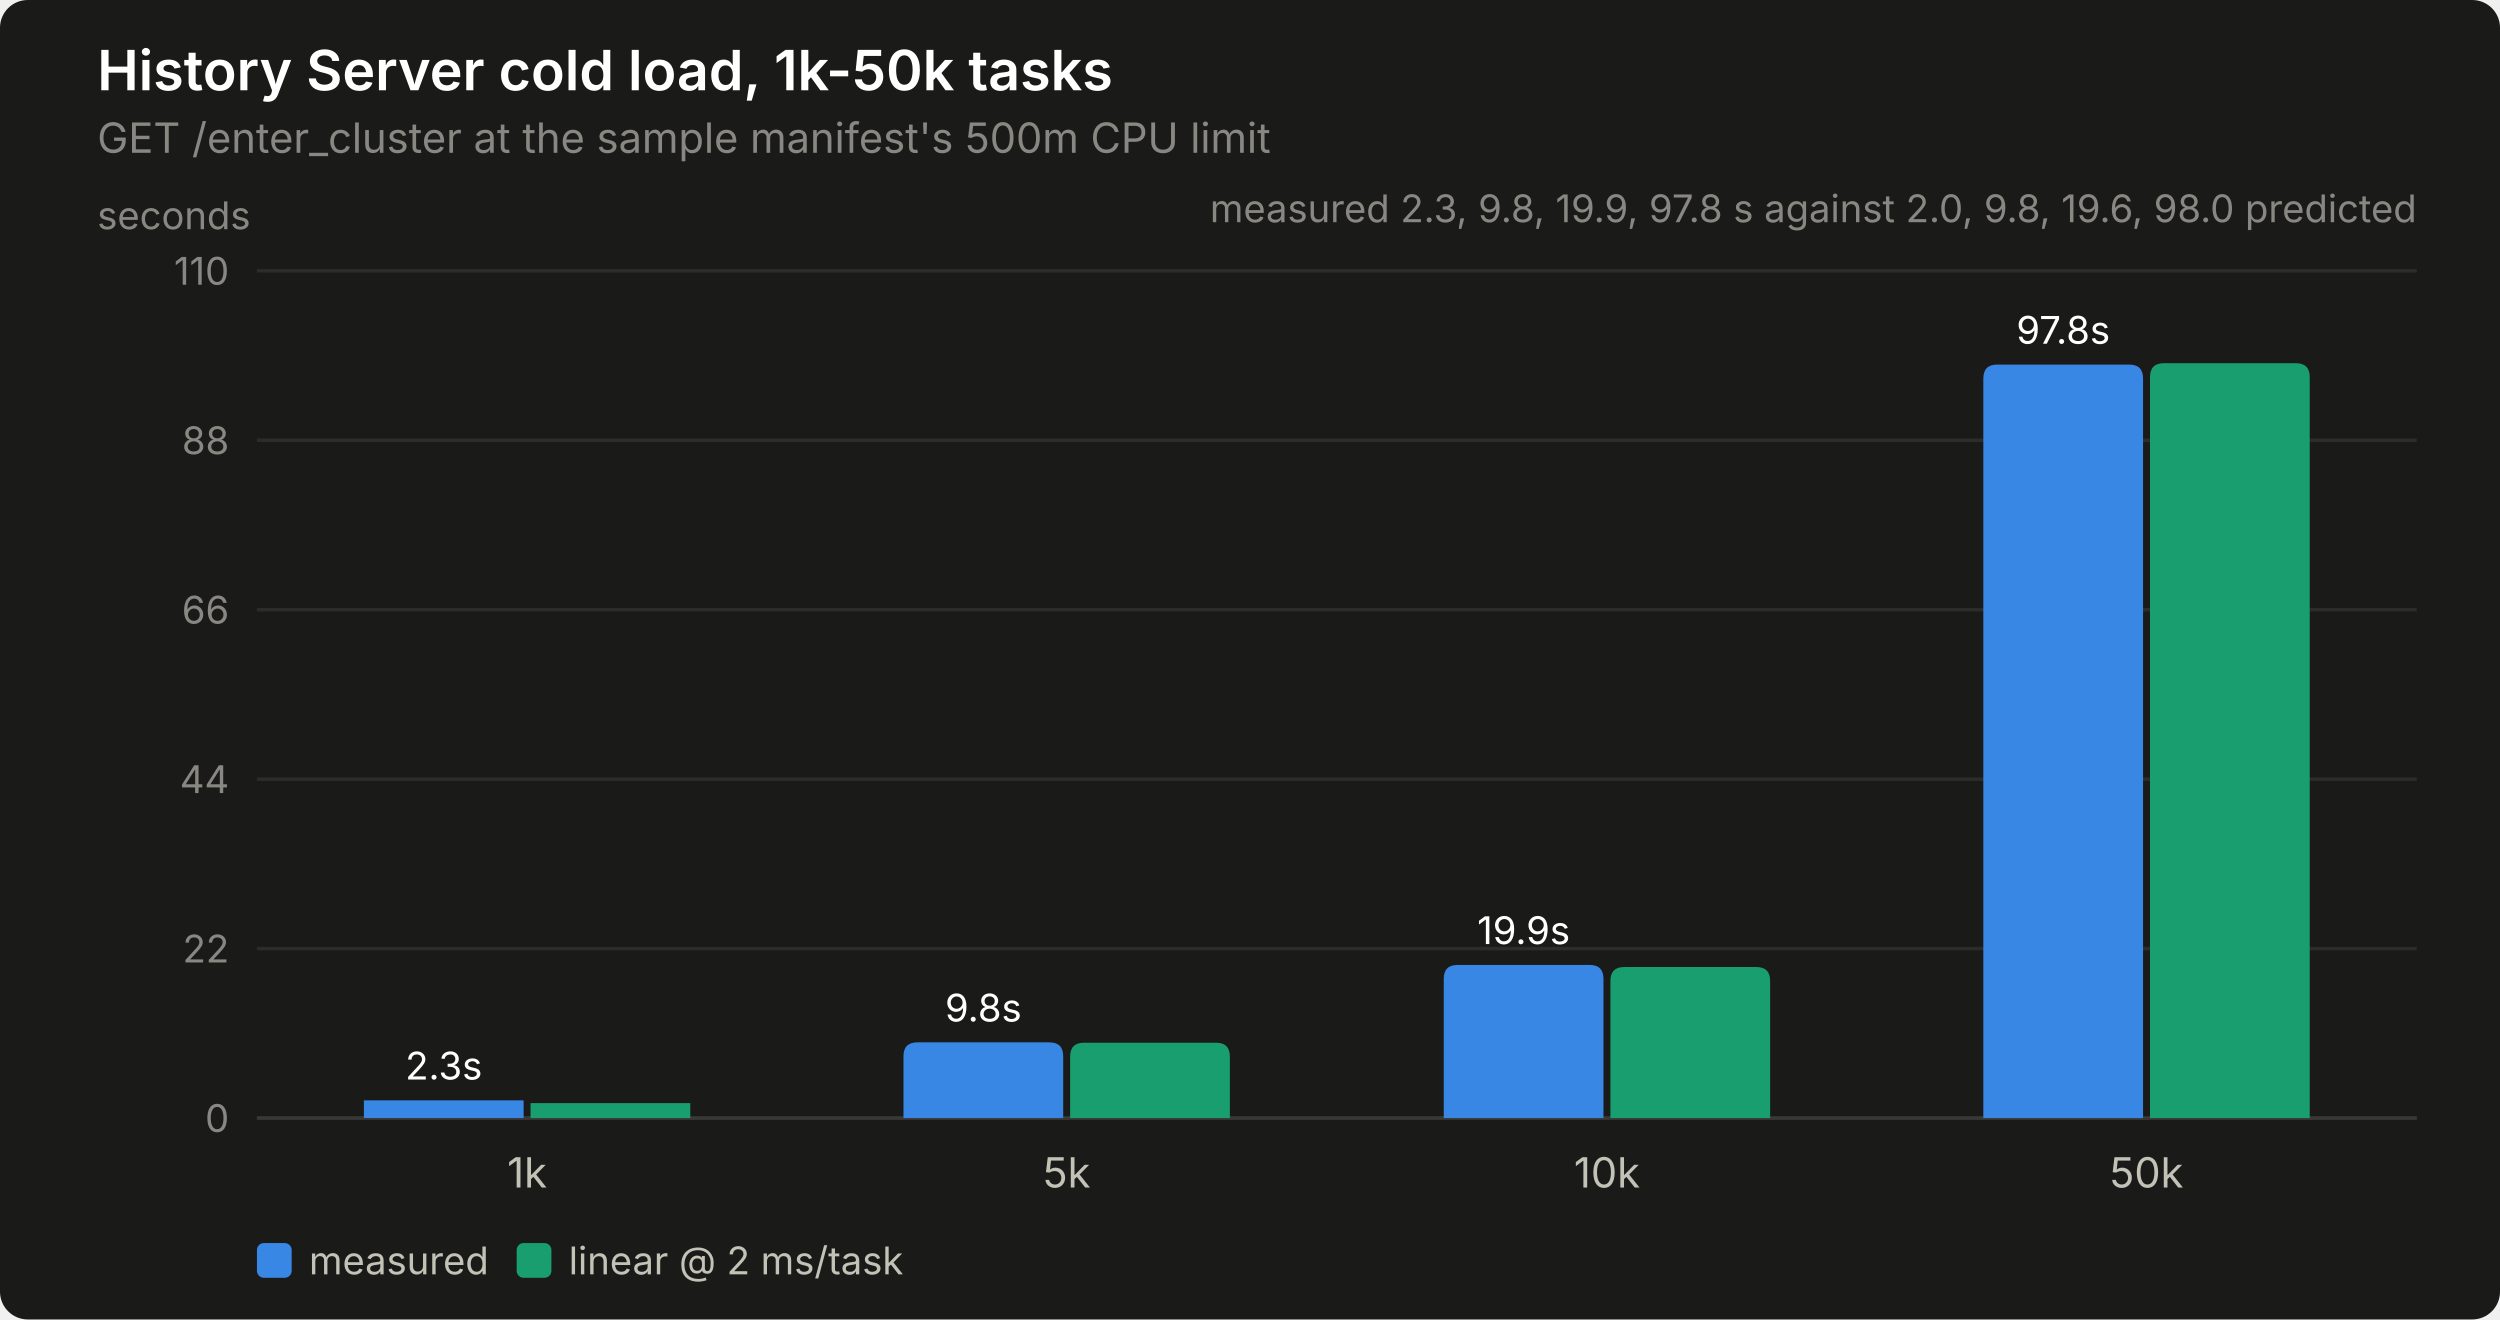
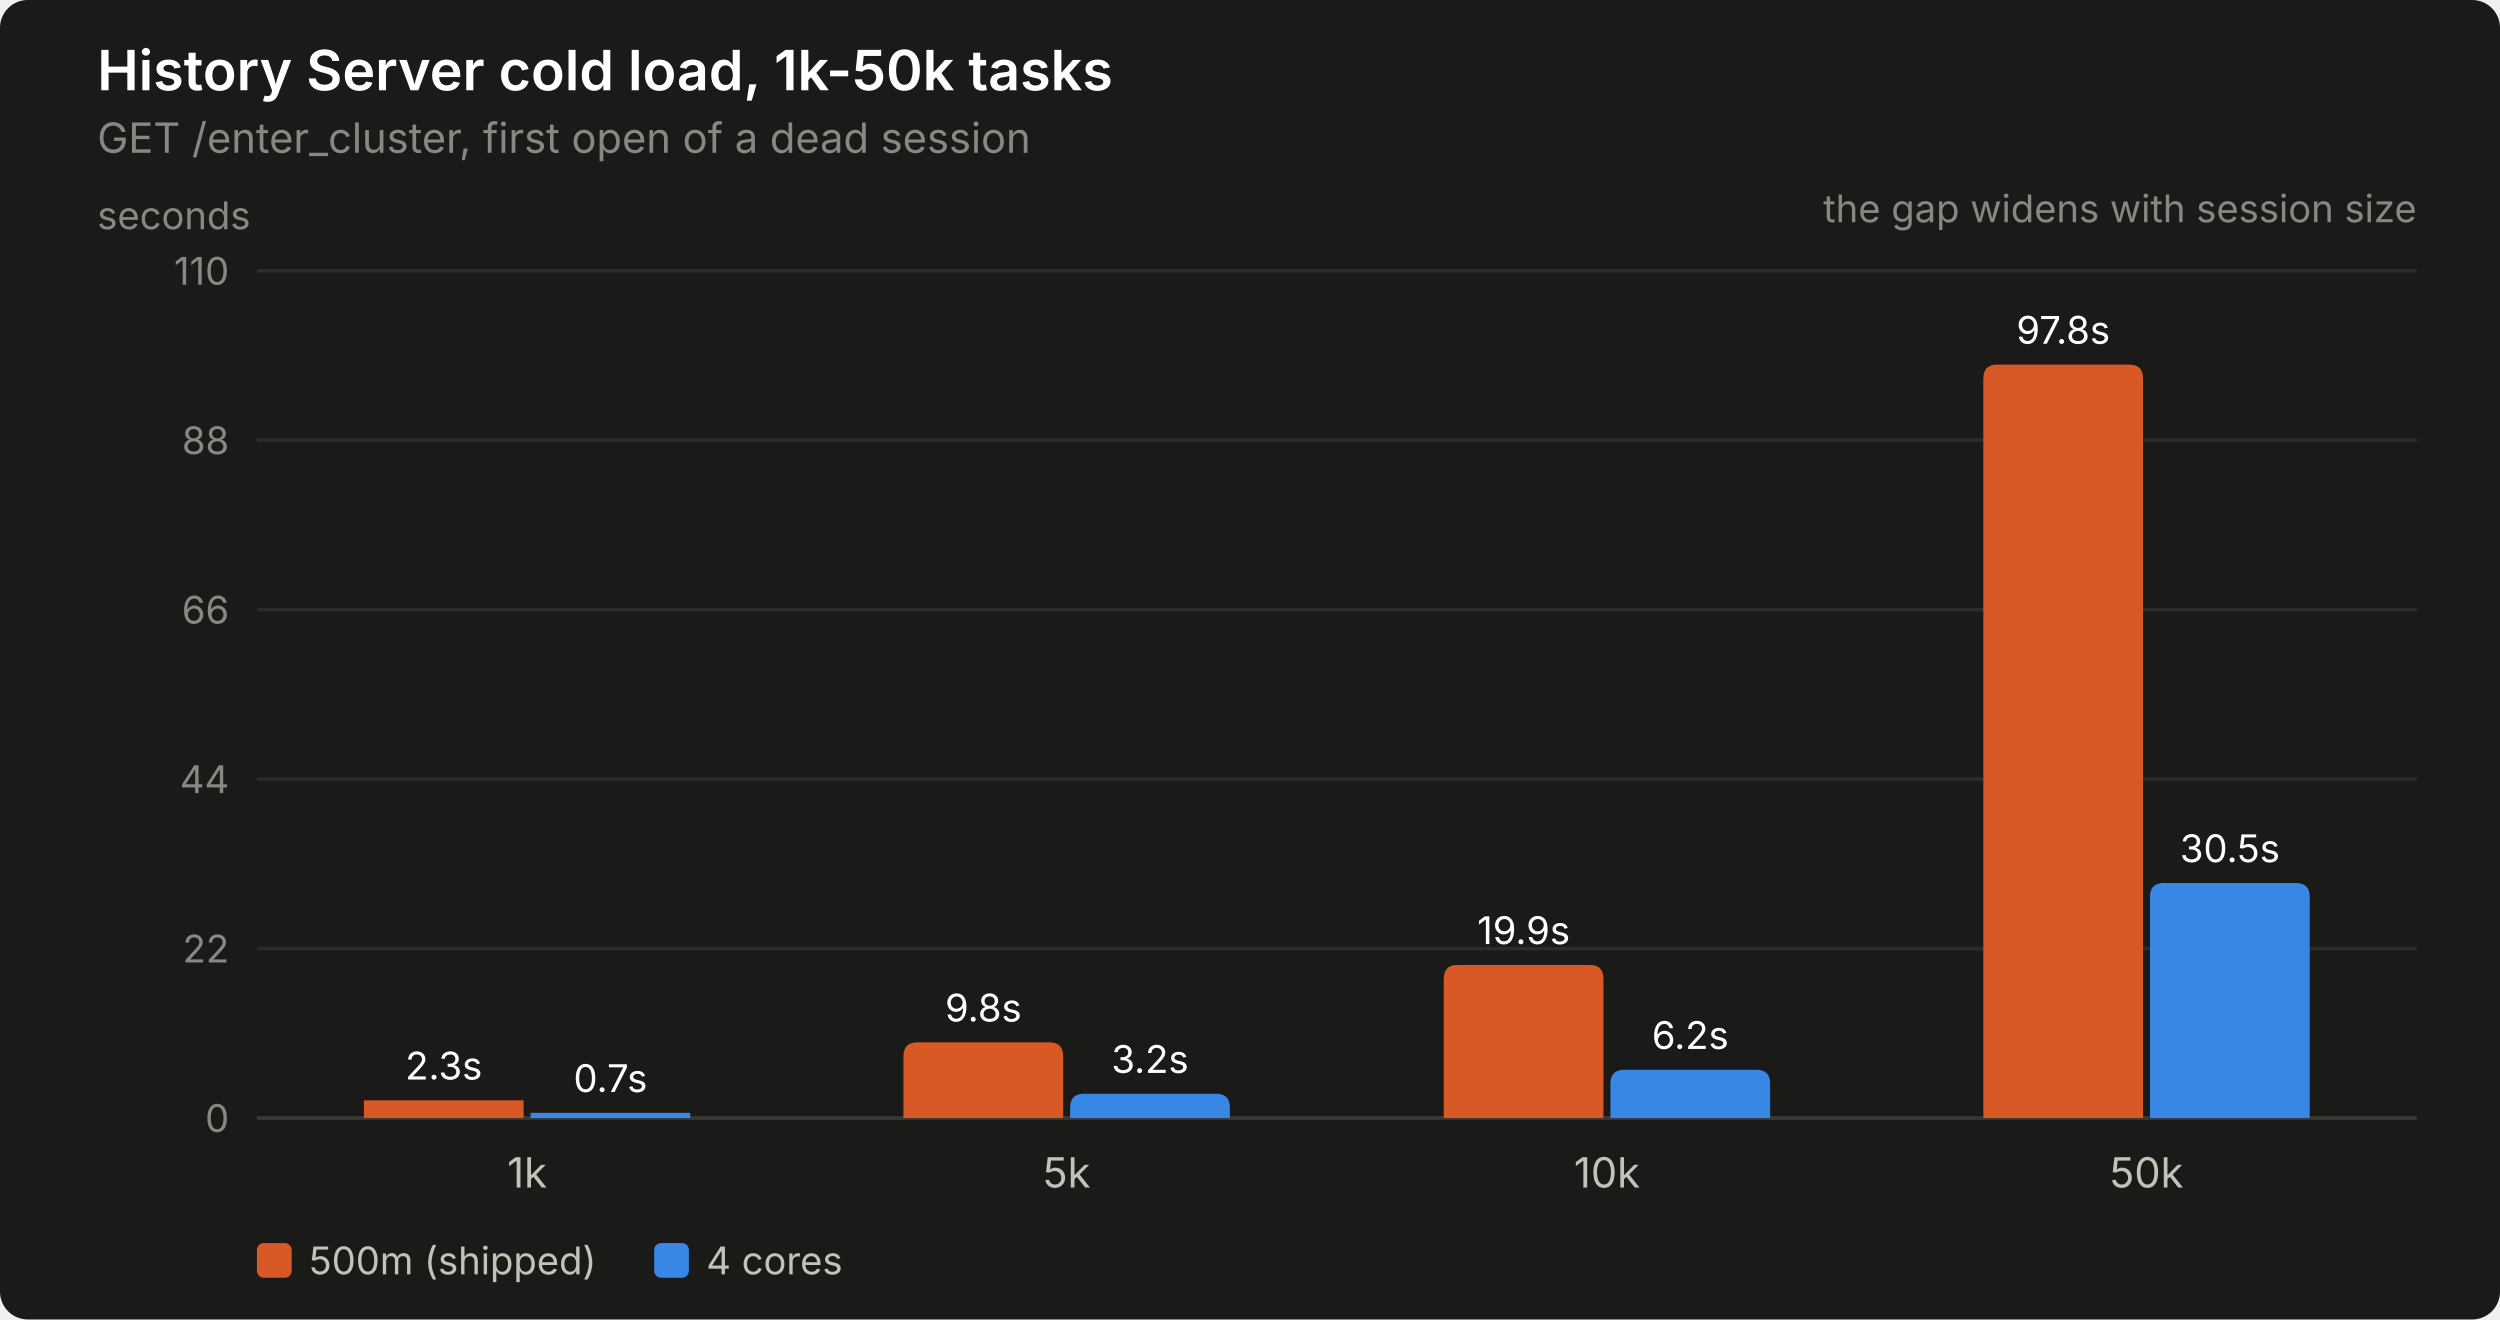
<svg xmlns="http://www.w3.org/2000/svg" viewBox="0 0 720 380" width="720" height="380" role="img">
  <rect width="720" height="380" fill="#1a1a19" rx="8" />
  <text x="28" y="26" font-family="system-ui,-apple-system,'Segoe UI',sans-serif" font-size="16" font-weight="600" fill="#ffffff">History Server cold load, 1k-50k tasks</text>
-   <text x="28" y="44" font-family="system-ui,-apple-system,'Segoe UI',sans-serif" font-size="12" fill="#898781">GET /enter_cluster at the sample manifest's 500m CPU limit</text>
+   <text x="28" y="44" font-family="system-ui,-apple-system,'Segoe UI',sans-serif" font-size="12" fill="#898781">GET /enter_cluster, first open of a dead session</text>
  <line x1="74" y1="322.0" x2="696" y2="322.0" stroke="#2c2c2a" stroke-width="1" />
  <text x="66" y="326.0" text-anchor="end" font-family="system-ui,-apple-system,'Segoe UI',sans-serif" font-size="11" fill="#898781" font-variant-numeric="tabular-nums">0</text>
  <line x1="74" y1="273.2" x2="696" y2="273.2" stroke="#2c2c2a" stroke-width="1" />
  <text x="66" y="277.2" text-anchor="end" font-family="system-ui,-apple-system,'Segoe UI',sans-serif" font-size="11" fill="#898781" font-variant-numeric="tabular-nums">22</text>
  <line x1="74" y1="224.4" x2="696" y2="224.4" stroke="#2c2c2a" stroke-width="1" />
  <text x="66" y="228.4" text-anchor="end" font-family="system-ui,-apple-system,'Segoe UI',sans-serif" font-size="11" fill="#898781" font-variant-numeric="tabular-nums">44</text>
  <line x1="74" y1="175.6" x2="696" y2="175.6" stroke="#2c2c2a" stroke-width="1" />
  <text x="66" y="179.6" text-anchor="end" font-family="system-ui,-apple-system,'Segoe UI',sans-serif" font-size="11" fill="#898781" font-variant-numeric="tabular-nums">66</text>
  <line x1="74" y1="126.8" x2="696" y2="126.8" stroke="#2c2c2a" stroke-width="1" />
  <text x="66" y="130.8" text-anchor="end" font-family="system-ui,-apple-system,'Segoe UI',sans-serif" font-size="11" fill="#898781" font-variant-numeric="tabular-nums">88</text>
  <line x1="74" y1="78.0" x2="696" y2="78.0" stroke="#2c2c2a" stroke-width="1" />
  <text x="66" y="82.0" text-anchor="end" font-family="system-ui,-apple-system,'Segoe UI',sans-serif" font-size="11" fill="#898781" font-variant-numeric="tabular-nums">110</text>
  <line x1="74" y1="322" x2="696" y2="322" stroke="#383835" stroke-width="1" />
  <text x="28" y="66" font-family="system-ui,-apple-system,'Segoe UI',sans-serif" font-size="11" fill="#898781">seconds</text>
  <text x="151.8" y="342.0" text-anchor="middle" font-family="system-ui,-apple-system,'Segoe UI',sans-serif" font-size="12" fill="#c3c2b7">1k</text>
  <text x="307.2" y="342.0" text-anchor="middle" font-family="system-ui,-apple-system,'Segoe UI',sans-serif" font-size="12" fill="#c3c2b7">5k</text>
  <text x="462.8" y="342.0" text-anchor="middle" font-family="system-ui,-apple-system,'Segoe UI',sans-serif" font-size="12" fill="#c3c2b7">10k</text>
  <text x="618.2" y="342.0" text-anchor="middle" font-family="system-ui,-apple-system,'Segoe UI',sans-serif" font-size="12" fill="#c3c2b7">50k</text>
-   <rect x="104.8" y="316.9" width="46.0" height="5.1" fill="#3987e5" />
+   <rect x="104.8" y="316.9" width="46.0" height="5.1" fill="#d95926" />
  <text x="127.8" y="310.9" text-anchor="middle" font-family="system-ui,-apple-system,'Segoe UI',sans-serif" font-size="11" fill="#ffffff" font-variant-numeric="tabular-nums">2.3s</text>
-   <path d="M260.2,322 L260.2,304.2 Q260.2,300.2 264.2,300.2 L302.2,300.2 Q306.2,300.2 306.2,304.2 L306.2,322 Z" fill="#3987e5" />
+   <path d="M260.2,322 L260.2,304.2 Q260.2,300.2 264.2,300.2 L302.2,300.2 Q306.2,300.2 306.2,304.2 L306.2,322 Z" fill="#d95926" />
  <text x="283.2" y="294.2" text-anchor="middle" font-family="system-ui,-apple-system,'Segoe UI',sans-serif" font-size="11" fill="#ffffff" font-variant-numeric="tabular-nums">9.8s</text>
-   <path d="M415.8,322 L415.8,281.9 Q415.8,277.9 419.8,277.9 L457.8,277.9 Q461.8,277.9 461.8,281.9 L461.8,322 Z" fill="#3987e5" />
+   <path d="M415.8,322 L415.8,281.9 Q415.8,277.9 419.8,277.9 L457.8,277.9 Q461.8,277.9 461.8,281.9 L461.8,322 Z" fill="#d95926" />
  <text x="438.8" y="271.9" text-anchor="middle" font-family="system-ui,-apple-system,'Segoe UI',sans-serif" font-size="11" fill="#ffffff" font-variant-numeric="tabular-nums">19.9s</text>
-   <path d="M571.2,322 L571.2,109.0 Q571.2,105.0 575.2,105.0 L613.2,105.0 Q617.2,105.0 617.2,109.0 L617.2,322 Z" fill="#3987e5" />
+   <path d="M571.2,322 L571.2,109.0 Q571.2,105.0 575.2,105.0 L613.2,105.0 Q617.2,105.0 617.2,109.0 L617.2,322 Z" fill="#d95926" />
  <text x="594.2" y="99.0" text-anchor="middle" font-family="system-ui,-apple-system,'Segoe UI',sans-serif" font-size="11" fill="#ffffff" font-variant-numeric="tabular-nums">97.8s</text>
-   <rect x="152.8" y="317.7" width="46.0" height="4.3" fill="#199e70" />
-   <path d="M308.2,322 L308.2,304.3 Q308.2,300.3 312.2,300.3 L350.2,300.3 Q354.2,300.3 354.2,304.3 L354.2,322 Z" fill="#199e70" />
-   <path d="M463.8,322 L463.8,282.5 Q463.8,278.5 467.8,278.5 L505.8,278.5 Q509.8,278.5 509.8,282.5 L509.8,322 Z" fill="#199e70" />
-   <path d="M619.2,322 L619.2,108.6 Q619.2,104.6 623.2,104.6 L661.2,104.6 Q665.2,104.6 665.2,108.6 L665.2,322 Z" fill="#199e70" />
-   <rect x="74" y="358" width="10" height="10" rx="2" fill="#3987e5" />
-   <text x="89" y="367" font-family="system-ui,-apple-system,'Segoe UI',sans-serif" font-size="11" fill="#c3c2b7">measured</text>
-   <rect x="148.8" y="358" width="10" height="10" rx="2" fill="#199e70" />
-   <text x="163.8" y="367" font-family="system-ui,-apple-system,'Segoe UI',sans-serif" font-size="11" fill="#c3c2b7">linear @ 2 ms/task</text>
-   <text x="696" y="64" text-anchor="end" font-family="system-ui,-apple-system,'Segoe UI',sans-serif" font-size="11" fill="#898781">measured 2.3, 9.8, 19.9, 97.8 s against 2.0, 9.8, 19.6, 98.0 predicted</text>
+   <rect x="152.8" y="320.5" width="46.0" height="1.5" fill="#3987e5" />
+   <text x="175.8" y="314.5" text-anchor="middle" font-family="system-ui,-apple-system,'Segoe UI',sans-serif" font-size="11" fill="#ffffff" font-variant-numeric="tabular-nums">0.7s</text>
+   <path d="M308.2,322 L308.2,319.0 Q308.2,315.0 312.2,315.0 L350.2,315.0 Q354.2,315.0 354.2,319.0 L354.2,322 Z" fill="#3987e5" />
+   <text x="331.2" y="309.0" text-anchor="middle" font-family="system-ui,-apple-system,'Segoe UI',sans-serif" font-size="11" fill="#ffffff" font-variant-numeric="tabular-nums">3.2s</text>
+   <path d="M463.8,322 L463.8,312.1 Q463.8,308.1 467.8,308.1 L505.8,308.1 Q509.8,308.1 509.8,312.1 L509.8,322 Z" fill="#3987e5" />
+   <text x="486.8" y="302.1" text-anchor="middle" font-family="system-ui,-apple-system,'Segoe UI',sans-serif" font-size="11" fill="#ffffff" font-variant-numeric="tabular-nums">6.2s</text>
+   <path d="M619.2,322 L619.2,258.3 Q619.2,254.3 623.2,254.3 L661.2,254.3 Q665.2,254.3 665.2,258.3 L665.2,322 Z" fill="#3987e5" />
+   <text x="642.2" y="248.3" text-anchor="middle" font-family="system-ui,-apple-system,'Segoe UI',sans-serif" font-size="11" fill="#ffffff" font-variant-numeric="tabular-nums">30.5s</text>
+   <rect x="74" y="358" width="10" height="10" rx="2" fill="#d95926" />
+   <text x="89" y="367" font-family="system-ui,-apple-system,'Segoe UI',sans-serif" font-size="11" fill="#c3c2b7">500m (shipped)</text>
+   <rect x="188.4" y="358" width="10" height="10" rx="2" fill="#3987e5" />
+   <text x="203.4" y="367" font-family="system-ui,-apple-system,'Segoe UI',sans-serif" font-size="11" fill="#c3c2b7">4 cores</text>
+   <text x="696" y="64" text-anchor="end" font-family="system-ui,-apple-system,'Segoe UI',sans-serif" font-size="11" fill="#898781">the gap widens with session size</text>
</svg>
